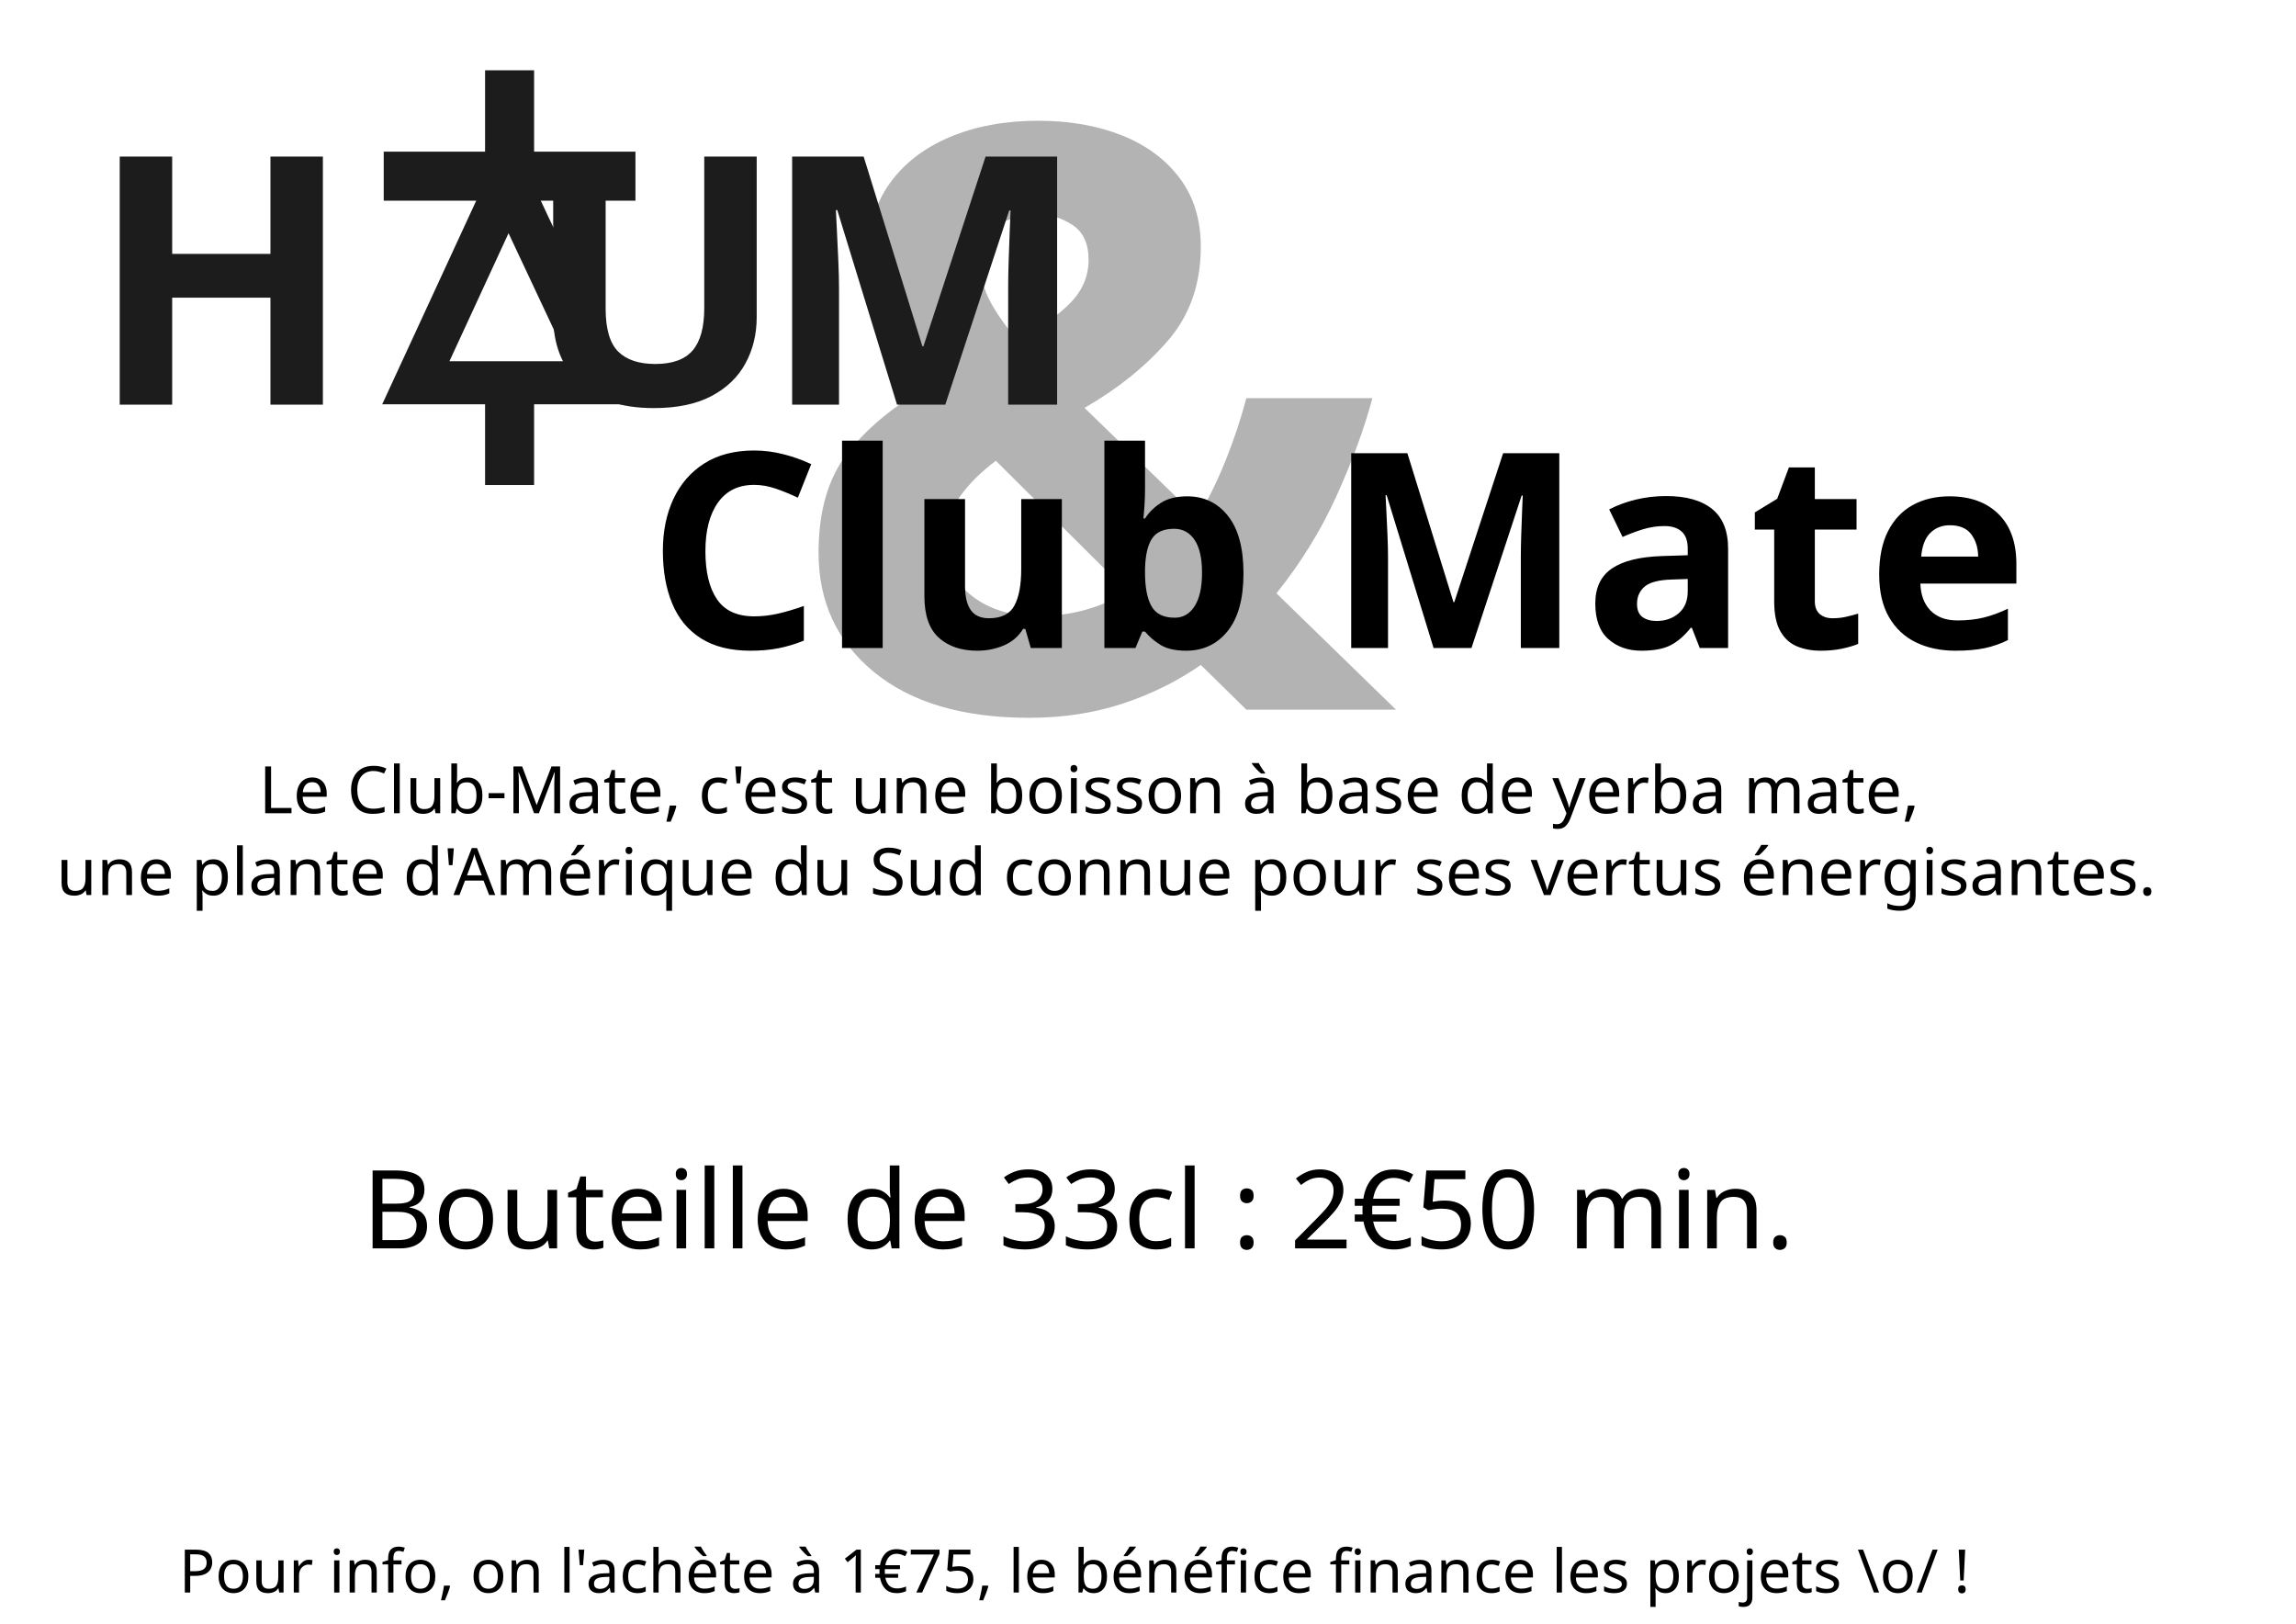
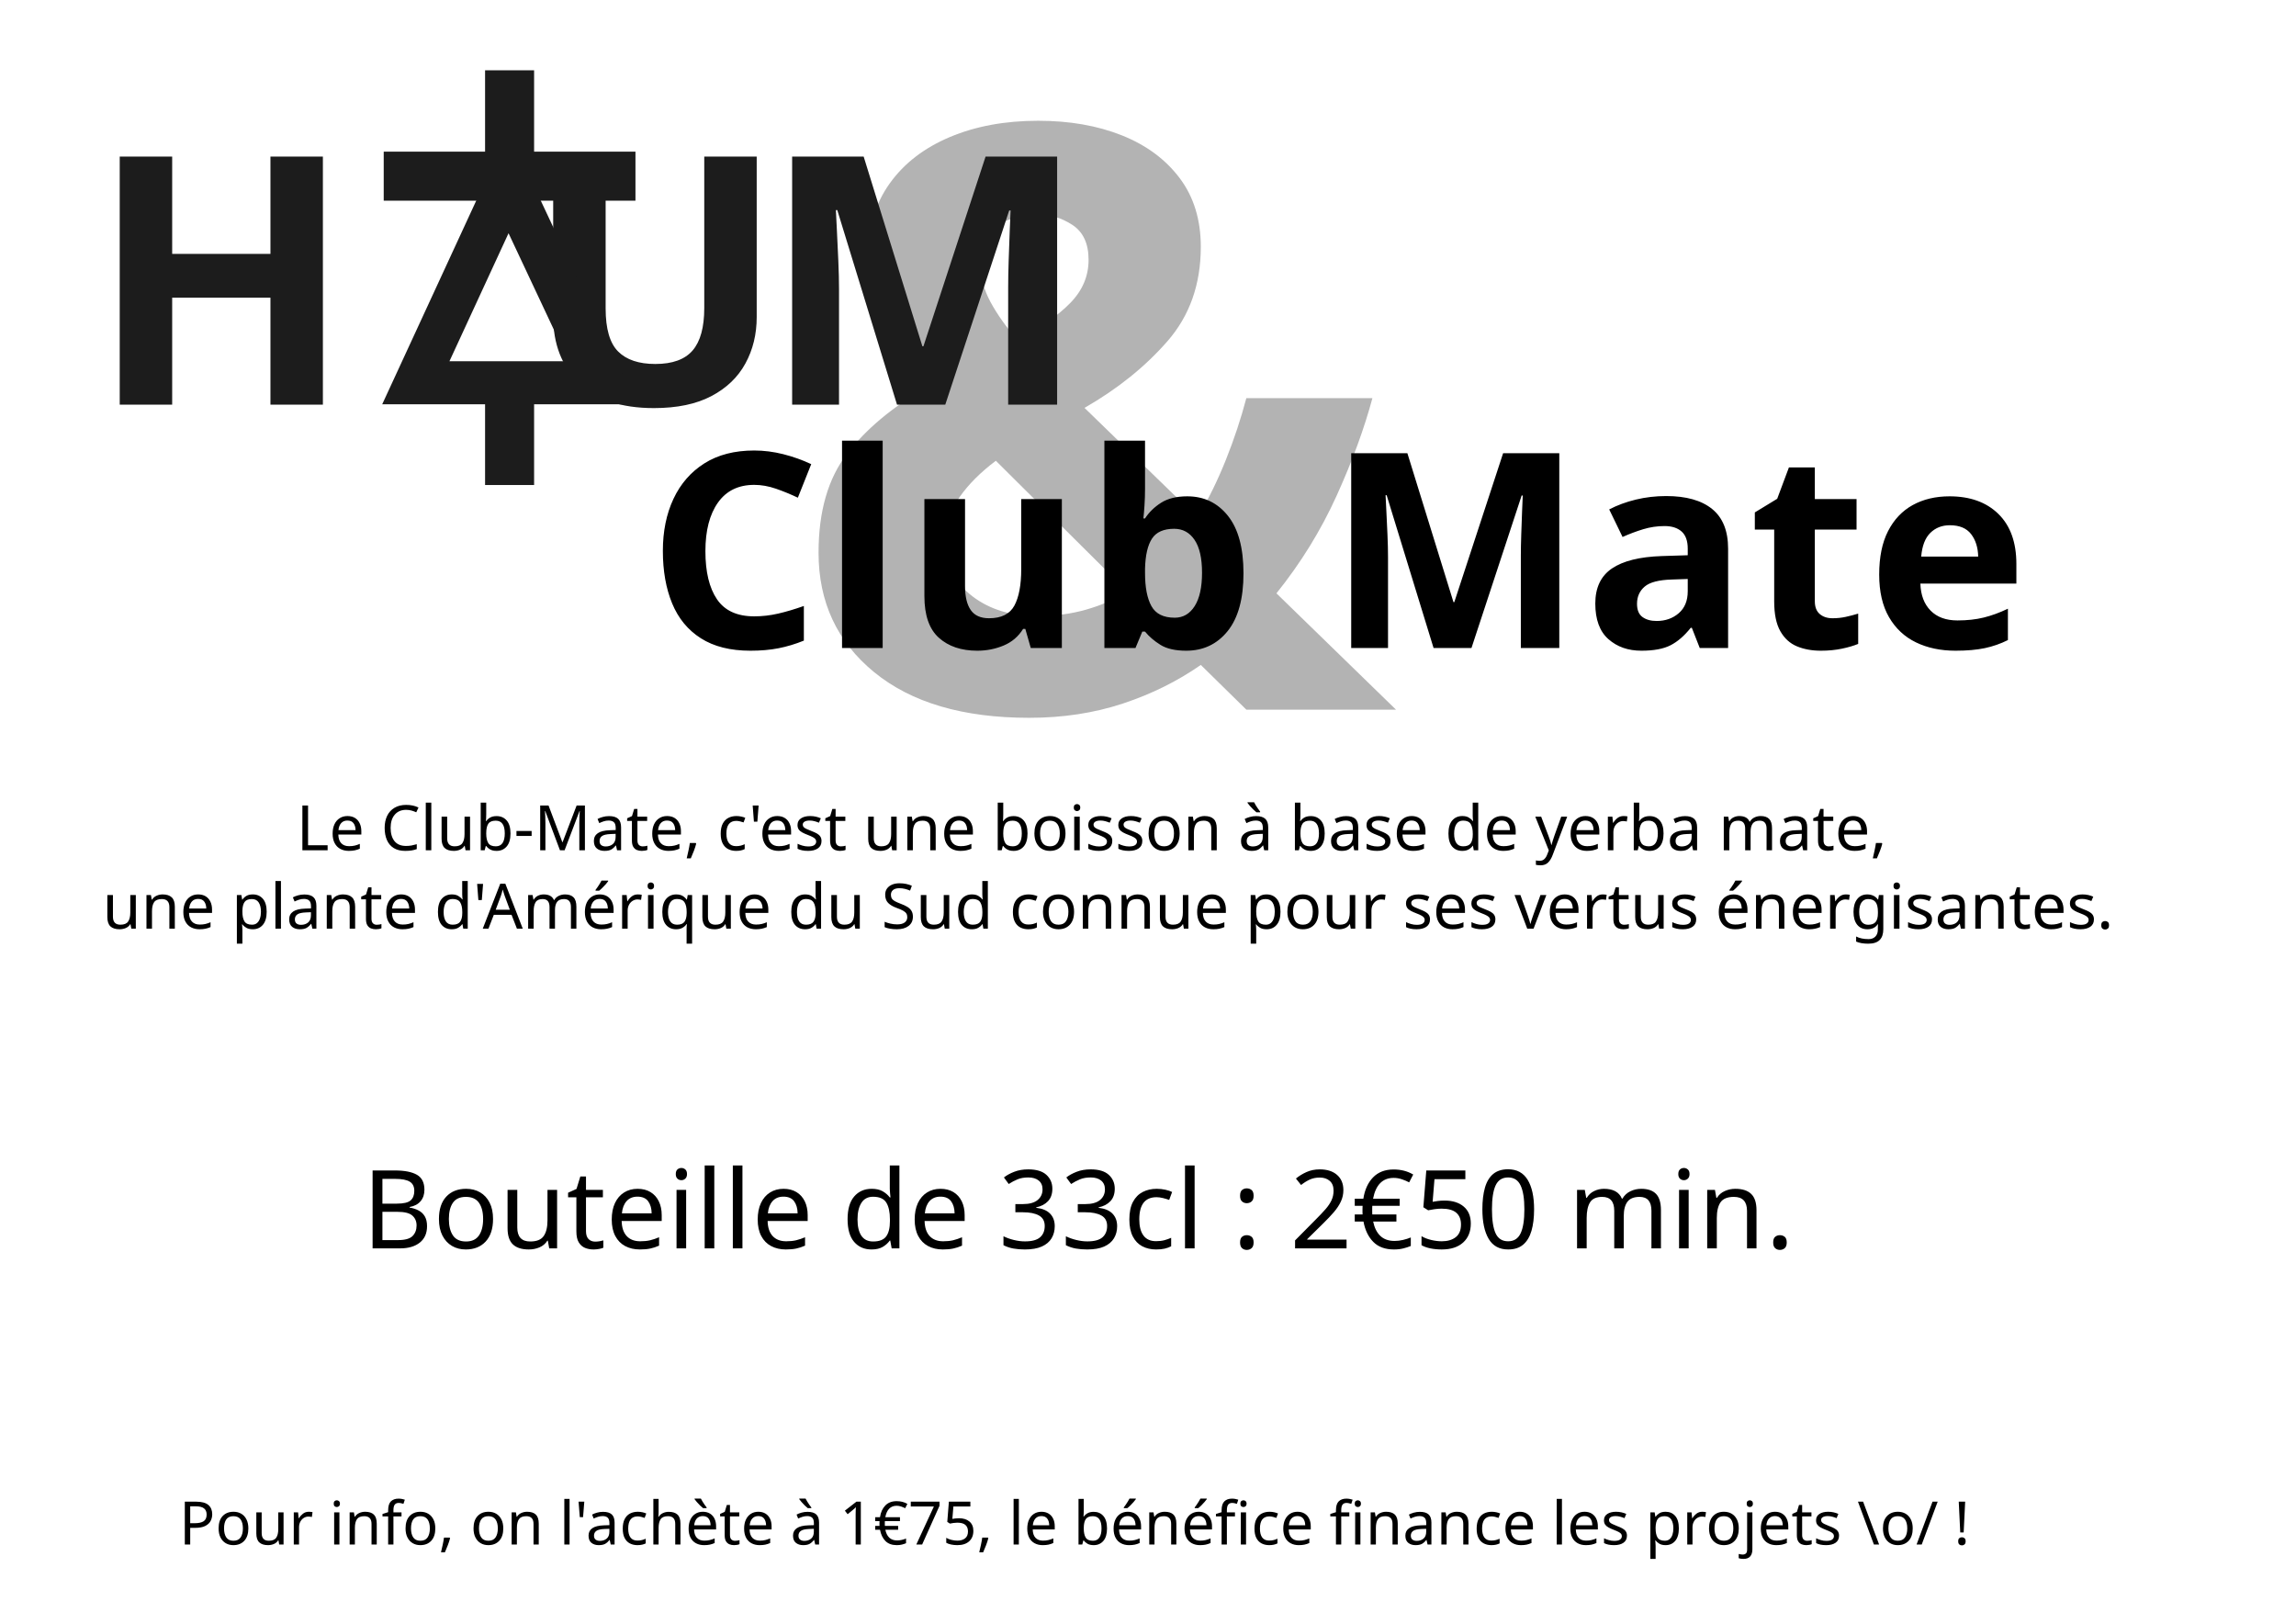
<svg xmlns="http://www.w3.org/2000/svg" width="297mm" height="210mm" viewBox="0 0 1052.362 744.094" id="svg2" version="1.1">
  <defs id="defs4" />
  <g id="layer1" transform="translate(0,-308.2677)">
    <text xml:space="preserve" style="font-style:normal;font-weight:normal;font-size:59.643px;line-height:125%;font-family:sans-serif;letter-spacing:0px;word-spacing:0px;fill:#000000;fill-opacity:1;stroke:none;stroke-width:1px;stroke-linecap:butt;stroke-linejoin:miter;stroke-opacity:1" x="360.273" y="633.481" id="text5032">
      <tspan id="tspan5034" x="360.273" y="633.481" style="font-style:normal;font-variant:normal;font-weight:bold;font-stretch:normal;font-size:372.77px;font-family:sans-serif;-inkscape-font-specification:'sans-serif Bold';fill:#b3b3b3">&amp;</tspan>
    </text>
    <g transform="matrix(0.7414322,0,0,0.7414322,28.37587,-231.6791)" id="g4957">
      <text id="text2985" y="978.344" x="16.416" style="font-style:normal;font-weight:bold;font-size:214.7px;line-height:125%;font-family:Sans;-inkscape-font-specification:'Sans Bold';letter-spacing:-15.67px;word-spacing:0px;fill:#1c1c1c;fill-opacity:1;stroke:none" xml:space="preserve">
        <tspan y="978.344" x="16.416" id="tspan2987">H   UM</tspan>
      </text>
      <path id="path3767" d="m 275.916,809.432 -77.906,168.688 157.125,0 z m 0.188,62.969 37.188,79.125 -73.719,0 z" style="color:#000000;font-style:normal;font-variant:normal;font-weight:normal;font-stretch:normal;font-size:medium;line-height:normal;font-family:Sans;-inkscape-font-specification:Sans;text-indent:0;text-align:start;text-decoration:none;text-decoration-line:none;letter-spacing:normal;word-spacing:normal;text-transform:none;direction:ltr;block-progression:tb;writing-mode:lr-tb;baseline-shift:baseline;text-anchor:start;display:inline;overflow:visible;visibility:visible;fill:#1c1c1c;fill-opacity:1;stroke:none;stroke-width:26.588;marker:none;enable-background:accumulate" />
      <rect y="821.986" x="198.939" height="30.305" width="155.625" id="rect3996" style="fill:#1c1c1c;fill-opacity:1;stroke:none" />
      <rect transform="matrix(0,1,-1,0,0,0)" y="-291.903" x="771.692" height="30.305" width="98.482" id="rect3996-7" style="fill:#1c1c1c;fill-opacity:1;stroke:none" />
      <rect transform="matrix(0,1,-1,0,0,0)" y="-291.903" x="956.029" height="30.305" width="72.003" id="rect3996-6" style="fill:#1c1c1c;fill-opacity:1;stroke:none" />
    </g>
-     <text xml:space="preserve" style="font-style:normal;font-weight:normal;font-size:30px;line-height:125%;font-family:sans-serif;text-align:center;letter-spacing:0px;word-spacing:0px;text-anchor:middle;fill:#000000;fill-opacity:1;stroke:none;stroke-width:1px;stroke-linecap:butt;stroke-linejoin:miter;stroke-opacity:1" x="526.533" y="680.934" id="text4998">
-       <tspan x="526.533" y="680.934" id="tspan5012">Le Club-Mate, c'est une boisson à base de yerba mate,</tspan>
-       <tspan x="526.533" y="718.434" id="tspan5018">une plante d'Amérique du Sud connue pour ses vertus énergisantes.</tspan>
+     <text xml:space="preserve" style="font-style:normal;font-weight:normal;font-size:28.735px;line-height:125%;font-family:sans-serif;text-align:center;letter-spacing:0px;word-spacing:0px;text-anchor:middle;fill:#000000;fill-opacity:1;stroke:none;stroke-width:1px;stroke-linecap:butt;stroke-linejoin:miter;stroke-opacity:1" x="526.518" y="697.922" id="text4998">
+       <tspan x="526.518" y="697.922" id="tspan5012">Le Club-Mate, c'est une boisson à base de yerba mate,</tspan>
+       <tspan x="526.518" y="733.84" id="tspan5018">une plante d'Amérique du Sud connue pour ses vertus énergisantes.</tspan>
    </text>
    <text xml:space="preserve" style="font-style:normal;font-weight:normal;font-size:40px;line-height:125%;font-family:sans-serif;letter-spacing:0px;word-spacing:0px;fill:#000000;fill-opacity:1;stroke:none;stroke-width:1px;stroke-linecap:butt;stroke-linejoin:miter;stroke-opacity:1" x="165.939" y="880.362" id="text5020">
      <tspan id="tspan5022" x="165.939" y="880.362" style="font-size:50px">Bouteille de 33cl : 2€50 min.</tspan>
    </text>
-     <text xml:space="preserve" style="font-style:normal;font-weight:normal;font-size:40px;line-height:125%;font-family:sans-serif;letter-spacing:0px;word-spacing:0px;fill:#000000;fill-opacity:1;stroke:none;stroke-width:1px;stroke-linecap:butt;stroke-linejoin:miter;stroke-opacity:1" x="82.039" y="1038.076" id="text5024">
-       <tspan id="tspan5026" x="82.039" y="1038.076" style="font-size:27.5px">Pour info, on l'achète à 1€75, le bénéfice finance les projets \o/ !</tspan>
+     <text xml:space="preserve" style="font-style:normal;font-weight:normal;font-size:40px;line-height:125%;font-family:sans-serif;letter-spacing:0px;word-spacing:0px;fill:#000000;fill-opacity:1;stroke:none;stroke-width:1px;stroke-linecap:butt;stroke-linejoin:miter;stroke-opacity:1" x="82.039" y="1016.076" id="text5024">
+       <tspan id="tspan5026" x="82.039" y="1016.076" style="font-size:27.5px">Pour info, on l'achète à 1€75, le bénéfice finance les projets \o/ !</tspan>
    </text>
    <text xml:space="preserve" style="font-style:normal;font-weight:normal;font-size:40px;line-height:125%;font-family:sans-serif;letter-spacing:0px;word-spacing:0px;fill:#000000;fill-opacity:1;stroke:none;stroke-width:1px;stroke-linecap:butt;stroke-linejoin:miter;stroke-opacity:1" x="296.571" y="605.219" id="text5028">
      <tspan id="tspan5030" x="296.571" y="605.219" style="font-style:normal;font-variant:normal;font-weight:bold;font-stretch:normal;font-size:125px;font-family:sans-serif;-inkscape-font-specification:'sans-serif Bold'">Club Mate</tspan>
    </text>
  </g>
</svg>
